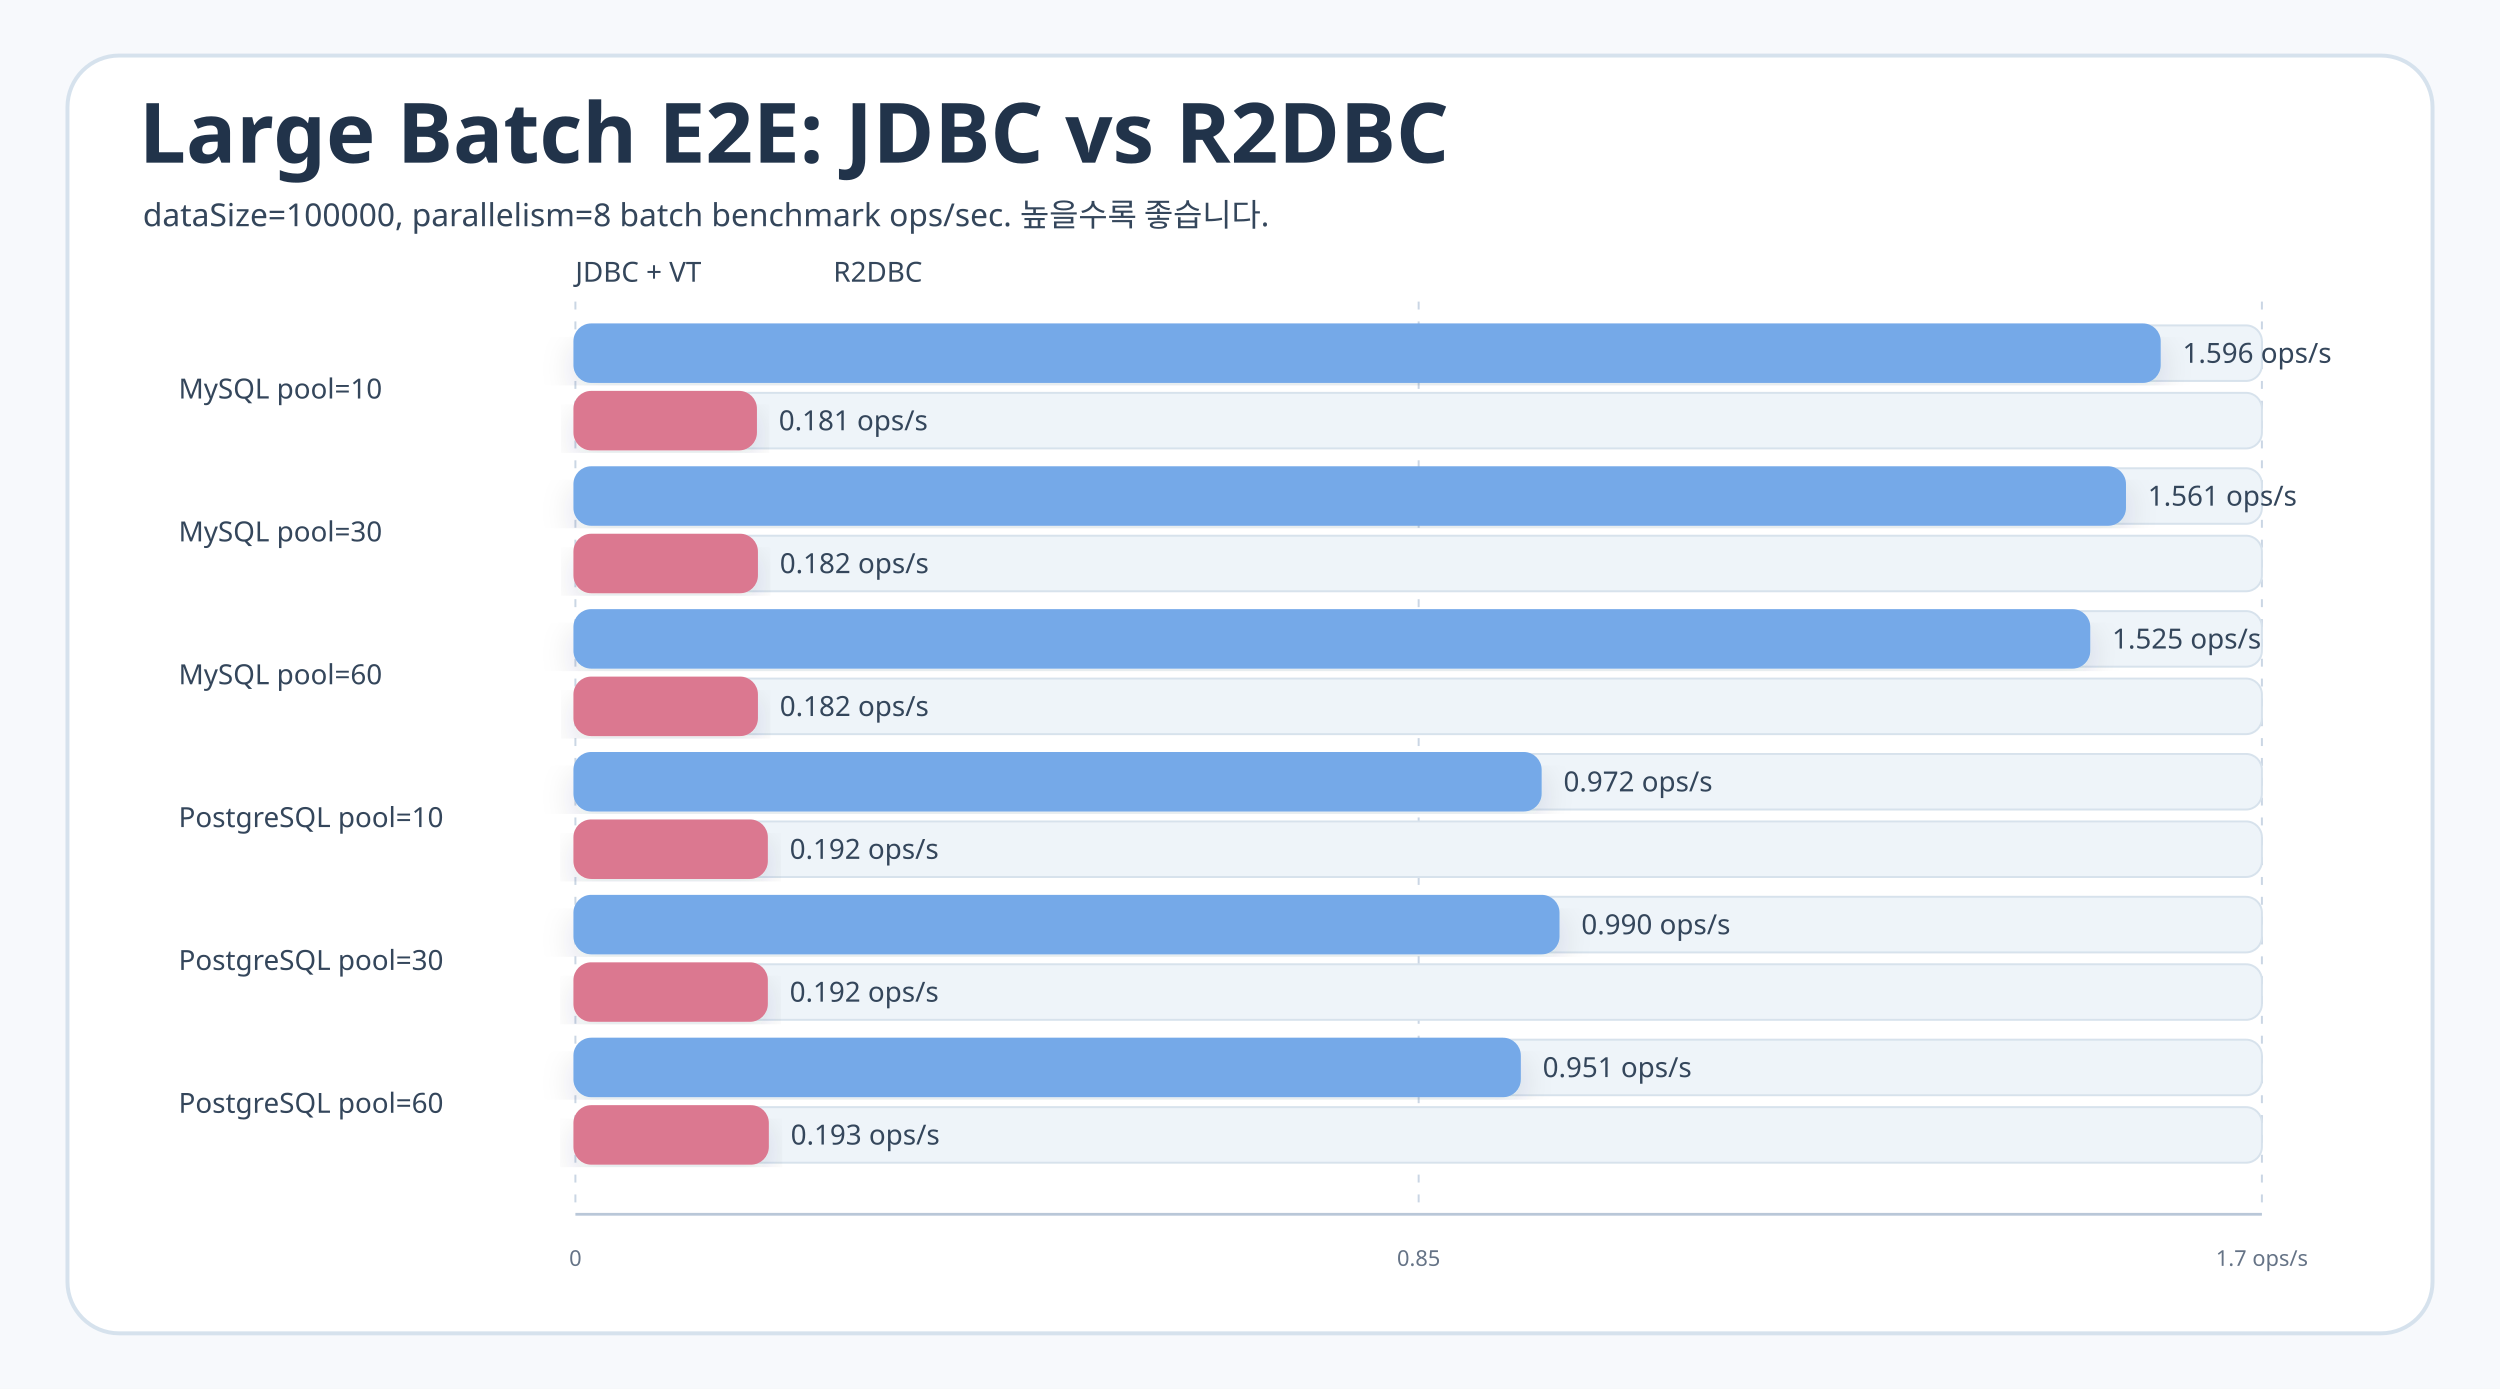
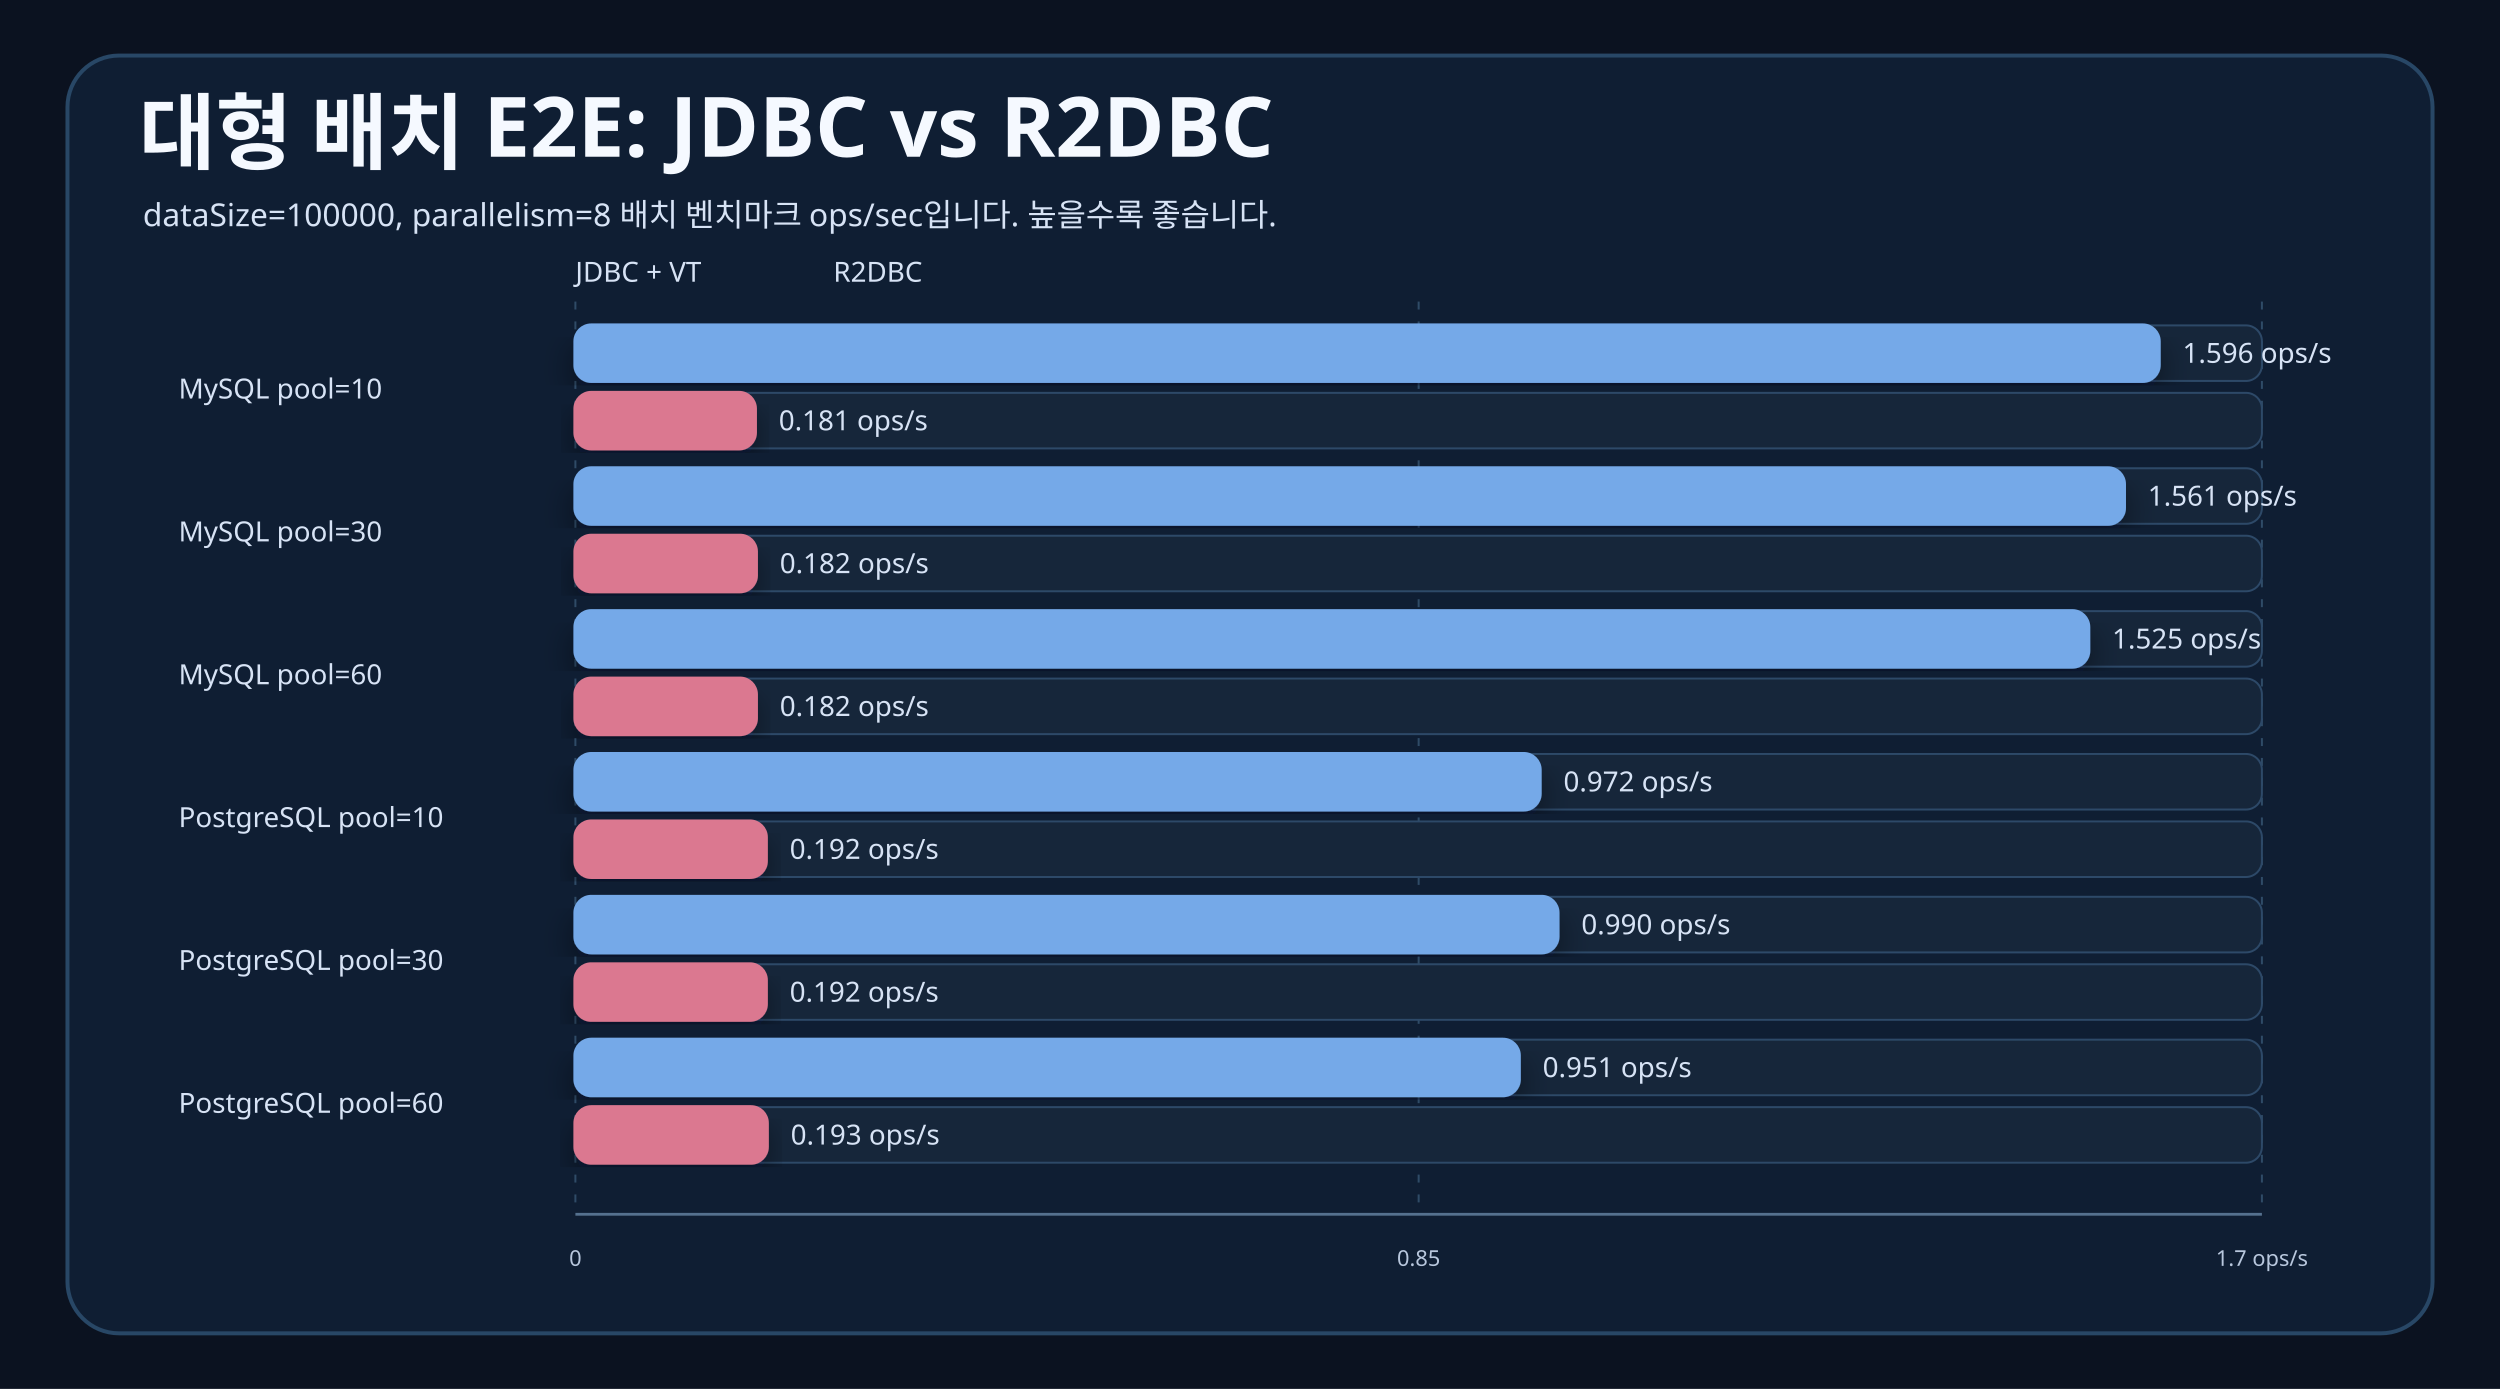
<svg xmlns="http://www.w3.org/2000/svg" width="1260" height="700" viewBox="0 0 1260 700" role="img">
  <defs>
    <filter id="shadow" x="-8%" y="-8%" width="116%" height="116%">
-       <feDropShadow dx="0" dy="8" stdDeviation="8" flood-color="#1D3148" flood-opacity="0.12" />
+       <feDropShadow dx="0" dy="8" stdDeviation="8" flood-color="#020617" flood-opacity="0.42" />
    </filter>
    <style>
-     .bg{fill:#F7F9FC}.frame{fill:#FFFFFF;stroke:#D6E2ED;stroke-width:2}
-     .title{font-family:"goorm Sans";font-size:42px;fill:#21334A;font-weight:700}
-     .subtitle,.body,.small,.tiny,.axisLabel{font-family:"goorm Sans Code","goorm Sans";fill:#34465B}
-     .subtitle{font-size:16px}.body{font-size:14px}.small{font-size:12px;fill:#657386}.tiny{font-size:11px;fill:#657386}
-     .label{font-family:"goorm Sans";font-size:23px;fill:#21334A;font-weight:700}
+     .bg{fill:#0B1220}.frame{fill:#0F1E33;stroke:#284766;stroke-width:2}
+     .title{font-family:"goorm Sans";font-size:42px;fill:#F5F9FF;font-weight:700}
+     .subtitle,.body,.small,.tiny,.axisLabel{font-family:"goorm Sans Code","goorm Sans";fill:#D7E3F5}
+     .subtitle{font-size:16px}.body{font-size:14px}.small{font-size:12px;fill:#B8C7DD}.tiny{font-size:11px;fill:#B8C7DD}
+     .label{font-family:"goorm Sans";font-size:23px;fill:#F5F9FF;font-weight:700}
    .card{filter:url(#shadow);stroke-width:2}
-     .axis{stroke:#B9C7D8;stroke-width:1.4}.grid{stroke:#CAD6E4;stroke-width:1;stroke-dasharray:4 6}
+     .axis{stroke:#55718F;stroke-width:1.4}.grid{stroke:#2F4B67;stroke-width:1;stroke-dasharray:4 6}
  </style>
  </defs>
  <rect class="bg" width="1260" height="700" />
  <rect class="frame" x="34" y="28" width="1192" height="644" rx="26" />
-   <text class="title" x="70" y="82">Large Batch E2E: JDBC vs R2DBC</text>
-   <text class="subtitle" x="72" y="114">dataSize=100000, parallelism=8 batch benchmark ops/sec. 높을수록 좋습니다.</text>
+   <text class="title" x="70" y="82">대형 배치 E2E: JDBC vs R2DBC</text>
+   <text class="subtitle" x="72" y="114">dataSize=100000, parallelism=8 배치 벤치마크 ops/sec입니다. 높을수록 좋습니다.</text>
  <g>
    <line class="axis" x1="290" y1="612" x2="1140" y2="612" />
    <line class="grid" x1="290" y1="152" x2="290" y2="612" />
    <line class="grid" x1="715" y1="152" x2="715" y2="612" />
    <line class="grid" x1="1140" y1="152" x2="1140" y2="612" />
    <text class="body" x="290" y="142" fill="#75A9E8">JDBC + VT</text>
    <text class="body" x="420" y="142" fill="#DB7890">R2DBC</text>
    <text class="body" x="90" y="196" dominant-baseline="middle">MySQL pool=10</text>
-     <rect x="290" y="164" width="850" height="28" rx="8" fill="#EEF4F9" stroke="#D7E2EC" />
+     <rect x="290" y="164" width="850" height="28" rx="8" fill="#16263A" stroke="#2D4968" />
    <rect class="card" x="290" y="164" width="798" height="28" rx="8" fill="#75A9E8" stroke="#75A9E8" />
    <text class="body" x="1100" y="178" dominant-baseline="middle">1.596 ops/s</text>
-     <rect x="290" y="198" width="850" height="28" rx="8" fill="#EEF4F9" stroke="#D7E2EC" />
+     <rect x="290" y="198" width="850" height="28" rx="8" fill="#16263A" stroke="#2D4968" />
    <rect class="card" x="290" y="198" width="90.5" height="28" rx="8" fill="#DB7890" stroke="#DB7890" />
    <text class="body" x="392.5" y="212" dominant-baseline="middle">0.181 ops/s</text>
    <text class="body" x="90" y="268" dominant-baseline="middle">MySQL pool=30</text>
-     <rect x="290" y="236" width="850" height="28" rx="8" fill="#EEF4F9" stroke="#D7E2EC" />
+     <rect x="290" y="236" width="850" height="28" rx="8" fill="#16263A" stroke="#2D4968" />
    <rect class="card" x="290" y="236" width="780.5" height="28" rx="8" fill="#75A9E8" stroke="#75A9E8" />
    <text class="body" x="1082.5" y="250" dominant-baseline="middle">1.561 ops/s</text>
-     <rect x="290" y="270" width="850" height="28" rx="8" fill="#EEF4F9" stroke="#D7E2EC" />
+     <rect x="290" y="270" width="850" height="28" rx="8" fill="#16263A" stroke="#2D4968" />
    <rect class="card" x="290" y="270" width="91" height="28" rx="8" fill="#DB7890" stroke="#DB7890" />
    <text class="body" x="393" y="284" dominant-baseline="middle">0.182 ops/s</text>
    <text class="body" x="90" y="340" dominant-baseline="middle">MySQL pool=60</text>
-     <rect x="290" y="308" width="850" height="28" rx="8" fill="#EEF4F9" stroke="#D7E2EC" />
+     <rect x="290" y="308" width="850" height="28" rx="8" fill="#16263A" stroke="#2D4968" />
    <rect class="card" x="290" y="308" width="762.5" height="28" rx="8" fill="#75A9E8" stroke="#75A9E8" />
    <text class="body" x="1064.5" y="322" dominant-baseline="middle">1.525 ops/s</text>
-     <rect x="290" y="342" width="850" height="28" rx="8" fill="#EEF4F9" stroke="#D7E2EC" />
+     <rect x="290" y="342" width="850" height="28" rx="8" fill="#16263A" stroke="#2D4968" />
    <rect class="card" x="290" y="342" width="91" height="28" rx="8" fill="#DB7890" stroke="#DB7890" />
    <text class="body" x="393" y="356" dominant-baseline="middle">0.182 ops/s</text>
    <text class="body" x="90" y="412" dominant-baseline="middle">PostgreSQL pool=10</text>
-     <rect x="290" y="380" width="850" height="28" rx="8" fill="#EEF4F9" stroke="#D7E2EC" />
+     <rect x="290" y="380" width="850" height="28" rx="8" fill="#16263A" stroke="#2D4968" />
    <rect class="card" x="290" y="380" width="486" height="28" rx="8" fill="#75A9E8" stroke="#75A9E8" />
    <text class="body" x="788" y="394" dominant-baseline="middle">0.972 ops/s</text>
-     <rect x="290" y="414" width="850" height="28" rx="8" fill="#EEF4F9" stroke="#D7E2EC" />
+     <rect x="290" y="414" width="850" height="28" rx="8" fill="#16263A" stroke="#2D4968" />
    <rect class="card" x="290" y="414" width="96" height="28" rx="8" fill="#DB7890" stroke="#DB7890" />
    <text class="body" x="398" y="428" dominant-baseline="middle">0.192 ops/s</text>
    <text class="body" x="90" y="484" dominant-baseline="middle">PostgreSQL pool=30</text>
-     <rect x="290" y="452" width="850" height="28" rx="8" fill="#EEF4F9" stroke="#D7E2EC" />
+     <rect x="290" y="452" width="850" height="28" rx="8" fill="#16263A" stroke="#2D4968" />
    <rect class="card" x="290" y="452" width="495" height="28" rx="8" fill="#75A9E8" stroke="#75A9E8" />
    <text class="body" x="797" y="466" dominant-baseline="middle">0.990 ops/s</text>
-     <rect x="290" y="486" width="850" height="28" rx="8" fill="#EEF4F9" stroke="#D7E2EC" />
+     <rect x="290" y="486" width="850" height="28" rx="8" fill="#16263A" stroke="#2D4968" />
    <rect class="card" x="290" y="486" width="96" height="28" rx="8" fill="#DB7890" stroke="#DB7890" />
    <text class="body" x="398" y="500" dominant-baseline="middle">0.192 ops/s</text>
    <text class="body" x="90" y="556" dominant-baseline="middle">PostgreSQL pool=60</text>
-     <rect x="290" y="524" width="850" height="28" rx="8" fill="#EEF4F9" stroke="#D7E2EC" />
+     <rect x="290" y="524" width="850" height="28" rx="8" fill="#16263A" stroke="#2D4968" />
    <rect class="card" x="290" y="524" width="475.5" height="28" rx="8" fill="#75A9E8" stroke="#75A9E8" />
    <text class="body" x="777.5" y="538" dominant-baseline="middle">0.951 ops/s</text>
-     <rect x="290" y="558" width="850" height="28" rx="8" fill="#EEF4F9" stroke="#D7E2EC" />
+     <rect x="290" y="558" width="850" height="28" rx="8" fill="#16263A" stroke="#2D4968" />
    <rect class="card" x="290" y="558" width="96.5" height="28" rx="8" fill="#DB7890" stroke="#DB7890" />
    <text class="body" x="398.5" y="572" dominant-baseline="middle">0.193 ops/s</text>
    <text class="tiny" x="290" y="638" text-anchor="middle">0</text>
    <text class="tiny" x="715" y="638" text-anchor="middle">0.85</text>
    <text class="tiny" x="1140" y="638" text-anchor="middle">1.7 ops/s</text>
  </g>
</svg>
